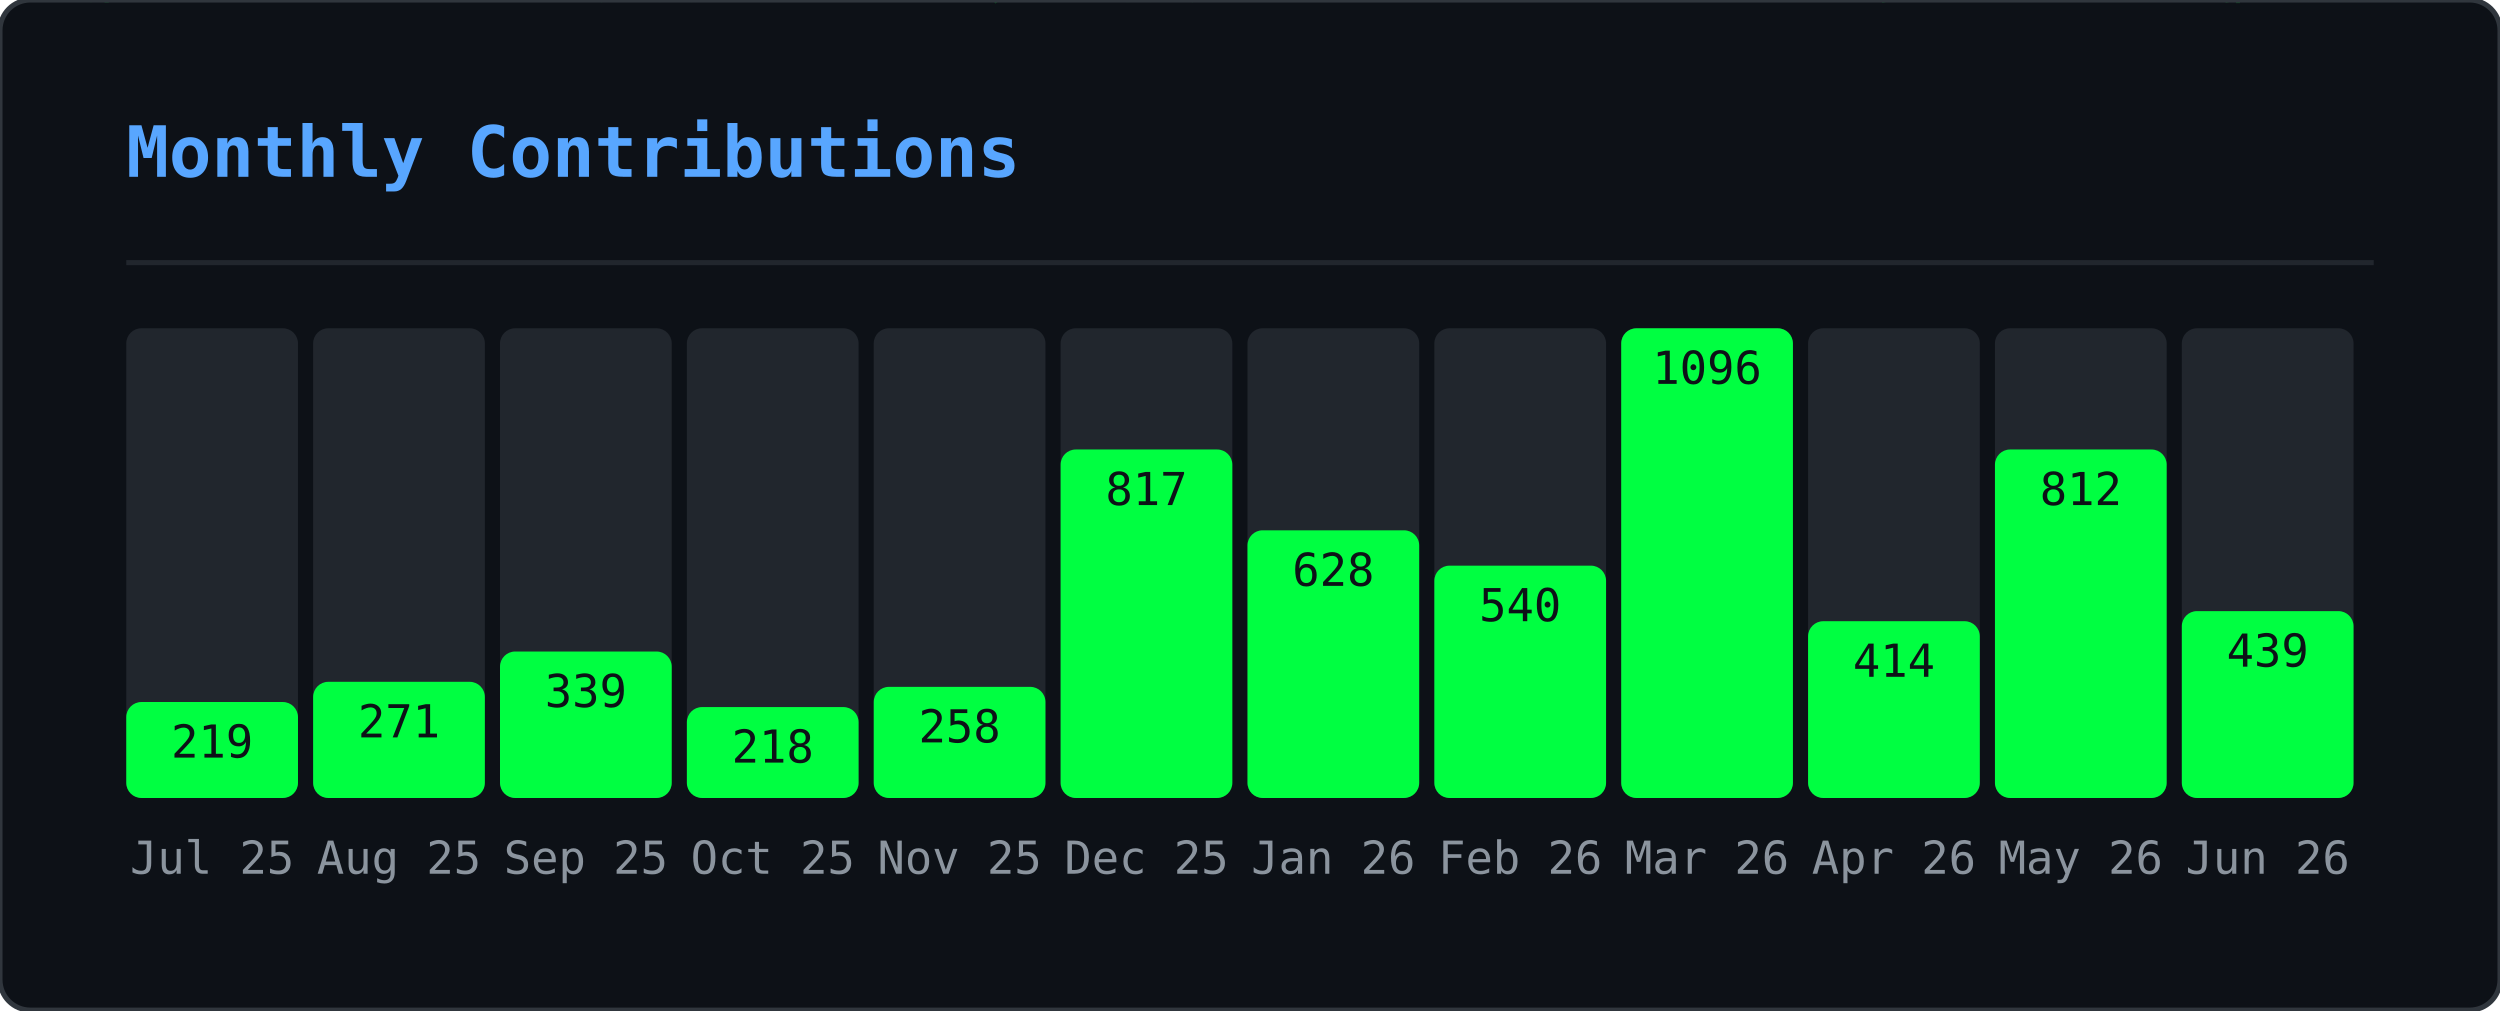
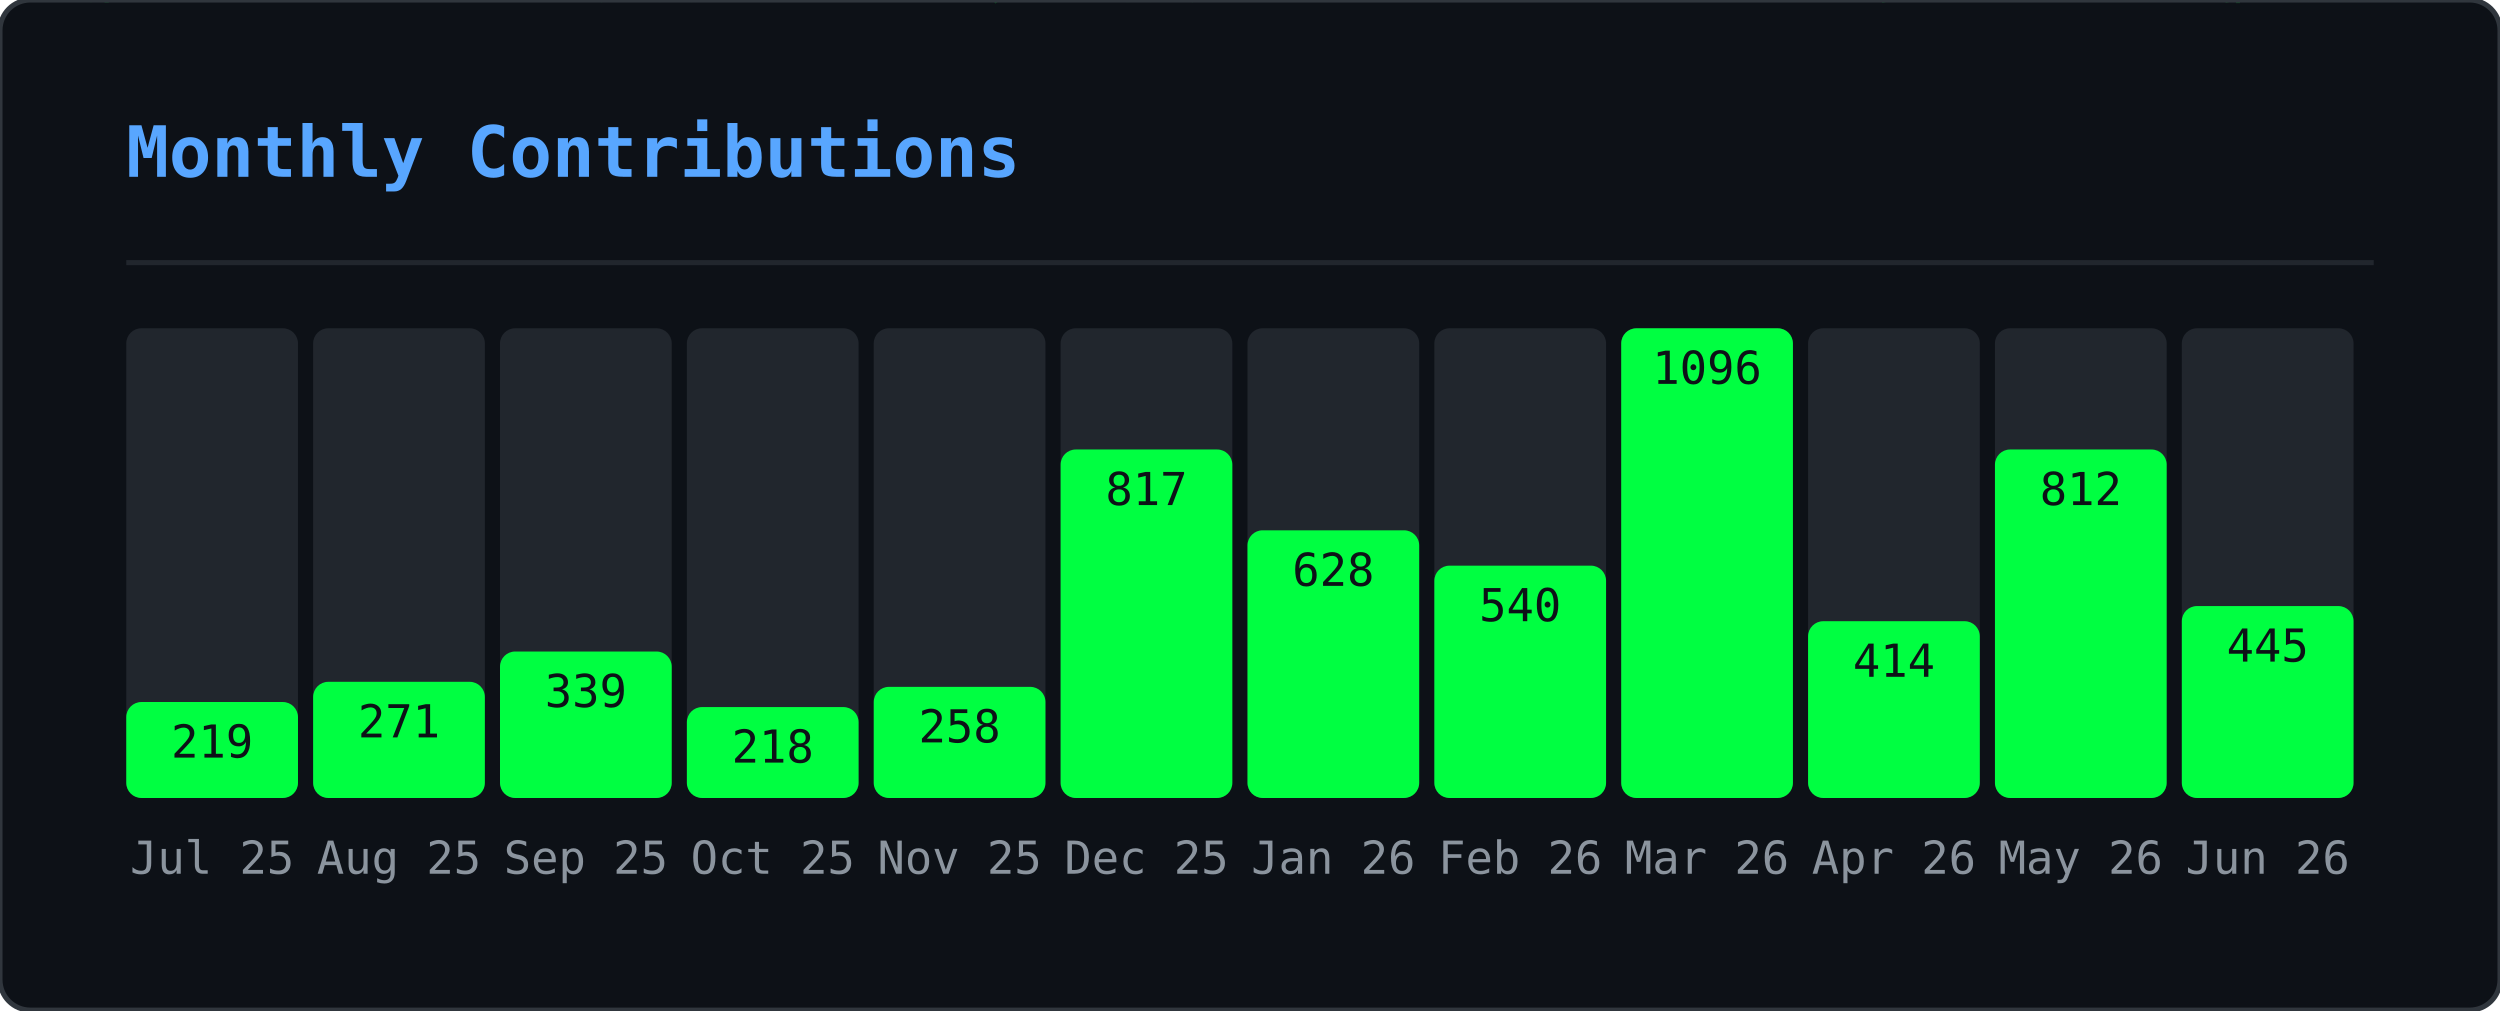
<svg xmlns="http://www.w3.org/2000/svg" width="495" height="200" viewBox="0 0 495 200">
  <defs>
    <clipPath id="gmo-clip">
      <rect width="495" height="200" rx="6" />
    </clipPath>
  </defs>
  <rect width="495" height="200" rx="6" fill="#0d1117" />
  <g clip-path="url(#gmo-clip)">
    <g opacity="0.22">
      <style>@keyframes gmo0{from{transform:translateY(-46px)}to{transform:translateY(214px)}}@keyframes gmo1{from{transform:translateY(-46px)}to{transform:translateY(214px)}}@keyframes gmo2{from{transform:translateY(-46px)}to{transform:translateY(214px)}}@keyframes gmo3{from{transform:translateY(-46px)}to{transform:translateY(214px)}}@keyframes gmo4{from{transform:translateY(-46px)}to{transform:translateY(214px)}}@keyframes gmo5{from{transform:translateY(-46px)}to{transform:translateY(214px)}}@keyframes gmo6{from{transform:translateY(-46px)}to{transform:translateY(214px)}}@keyframes gmo7{from{transform:translateY(-46px)}to{transform:translateY(214px)}}@keyframes gmo8{from{transform:translateY(-46px)}to{transform:translateY(214px)}}@keyframes gmo9{from{transform:translateY(-46px)}to{transform:translateY(214px)}}@keyframes gmo10{from{transform:translateY(-46px)}to{transform:translateY(214px)}}@keyframes gmo11{from{transform:translateY(-46px)}to{transform:translateY(214px)}}@keyframes gmo12{from{transform:translateY(-46px)}to{transform:translateY(214px)}}@keyframes gmo13{from{transform:translateY(-46px)}to{transform:translateY(214px)}}@keyframes gmo14{from{transform:translateY(-46px)}to{transform:translateY(214px)}}@keyframes gmo15{from{transform:translateY(-46px)}to{transform:translateY(214px)}}@keyframes gmo16{from{transform:translateY(-46px)}to{transform:translateY(214px)}}@keyframes gmo17{from{transform:translateY(-46px)}to{transform:translateY(214px)}}@keyframes gmo18{from{transform:translateY(-46px)}to{transform:translateY(214px)}}@keyframes gmo19{from{transform:translateY(-46px)}to{transform:translateY(214px)}}@keyframes gmo20{from{transform:translateY(-46px)}to{transform:translateY(214px)}}@keyframes gmo21{from{transform:translateY(-46px)}to{transform:translateY(214px)}}@keyframes gmo22{from{transform:translateY(-46px)}to{transform:translateY(214px)}}@keyframes gmo23{from{transform:translateY(-46px)}to{transform:translateY(214px)}}@keyframes gmo24{from{transform:translateY(-46px)}to{transform:translateY(214px)}}@keyframes gmo25{from{transform:translateY(-46px)}to{transform:translateY(214px)}}@keyframes gmo26{from{transform:translateY(-46px)}to{transform:translateY(214px)}}@keyframes gmo27{from{transform:translateY(-46px)}to{transform:translateY(214px)}}@keyframes gmo28{from{transform:translateY(-46px)}to{transform:translateY(214px)}}@keyframes gmo29{from{transform:translateY(-46px)}to{transform:translateY(214px)}}@keyframes gmo30{from{transform:translateY(-46px)}to{transform:translateY(214px)}}@keyframes gmo31{from{transform:translateY(-46px)}to{transform:translateY(214px)}}@keyframes gmo32{from{transform:translateY(-46px)}to{transform:translateY(214px)}}@keyframes gmo33{from{transform:translateY(-46px)}to{transform:translateY(214px)}}@keyframes gmo34{from{transform:translateY(-46px)}to{transform:translateY(214px)}}@keyframes gmo35{from{transform:translateY(-46px)}to{transform:translateY(214px)}}@keyframes gmo36{from{transform:translateY(-46px)}to{transform:translateY(214px)}}@keyframes gmo37{from{transform:translateY(-46px)}to{transform:translateY(214px)}}</style>
      <g style="animation:gmo0 3.17s linear infinite;animation-delay:-1.98s">
        <text x="347" y="0" font-family="monospace" font-size="12" fill="#00ff41">ｵ</text>
        <text x="347" y="-14" font-family="monospace" font-size="12" fill="#00ff41" opacity="0.75">ｹ</text>
        <text x="347" y="-28" font-family="monospace" font-size="12" fill="#00ff41" opacity="0.50">ﾙ</text>
        <text x="347" y="-42" font-family="monospace" font-size="12" fill="#00ff41" opacity="0.25">ﾝ</text>
      </g>
      <g style="animation:gmo1 2.45s linear infinite;animation-delay:-0.88s">
        <text x="370" y="0" font-family="monospace" font-size="12" fill="#00ff41">ｬ</text>
        <text x="370" y="-14" font-family="monospace" font-size="12" fill="#00ff41" opacity="0.75">ﾈ</text>
        <text x="370" y="-28" font-family="monospace" font-size="12" fill="#00ff41" opacity="0.50">ｪ</text>
        <text x="370" y="-42" font-family="monospace" font-size="12" fill="#00ff41" opacity="0.25">ﾒ</text>
      </g>
      <g style="animation:gmo2 1.54s linear infinite;animation-delay:-0.38s">
        <text x="143" y="0" font-family="monospace" font-size="12" fill="#00ff41">ｼ</text>
        <text x="143" y="-14" font-family="monospace" font-size="12" fill="#00ff41" opacity="0.75">ﾆ</text>
        <text x="143" y="-28" font-family="monospace" font-size="12" fill="#00ff41" opacity="0.50">ﾃ</text>
        <text x="143" y="-42" font-family="monospace" font-size="12" fill="#00ff41" opacity="0.25">ﾍ</text>
      </g>
      <g style="animation:gmo3 1.56s linear infinite;animation-delay:-0.33s">
        <text x="195" y="0" font-family="monospace" font-size="12" fill="#00ff41">ｯ</text>
        <text x="195" y="-14" font-family="monospace" font-size="12" fill="#00ff41" opacity="0.75">ﾃ</text>
        <text x="195" y="-28" font-family="monospace" font-size="12" fill="#00ff41" opacity="0.50">0</text>
        <text x="195" y="-42" font-family="monospace" font-size="12" fill="#00ff41" opacity="0.25">ﾐ</text>
      </g>
      <g style="animation:gmo4 2.69s linear infinite;animation-delay:-1.17s">
        <text x="23" y="0" font-family="monospace" font-size="12" fill="#00ff41">ｾ</text>
        <text x="23" y="-14" font-family="monospace" font-size="12" fill="#00ff41" opacity="0.75">3</text>
        <text x="23" y="-28" font-family="monospace" font-size="12" fill="#00ff41" opacity="0.50">ﾔ</text>
        <text x="23" y="-42" font-family="monospace" font-size="12" fill="#00ff41" opacity="0.25">ｭ</text>
      </g>
      <g style="animation:gmo5 1.52s linear infinite;animation-delay:-0.85s">
        <text x="277" y="0" font-family="monospace" font-size="12" fill="#00ff41">ｪ</text>
        <text x="277" y="-14" font-family="monospace" font-size="12" fill="#00ff41" opacity="0.75">ﾕ</text>
        <text x="277" y="-28" font-family="monospace" font-size="12" fill="#00ff41" opacity="0.50">5</text>
        <text x="277" y="-42" font-family="monospace" font-size="12" fill="#00ff41" opacity="0.25">ﾁ</text>
      </g>
      <g style="animation:gmo6 1.74s linear infinite;animation-delay:-1.14s">
        <text x="456" y="0" font-family="monospace" font-size="12" fill="#00ff41">0</text>
        <text x="456" y="-14" font-family="monospace" font-size="12" fill="#00ff41" opacity="0.75">ｬ</text>
        <text x="456" y="-28" font-family="monospace" font-size="12" fill="#00ff41" opacity="0.50">ﾗ</text>
        <text x="456" y="-42" font-family="monospace" font-size="12" fill="#00ff41" opacity="0.25">ｭ</text>
      </g>
      <g style="animation:gmo7 3.18s linear infinite;animation-delay:-3.10s">
        <text x="60" y="0" font-family="monospace" font-size="12" fill="#00ff41">9</text>
        <text x="60" y="-14" font-family="monospace" font-size="12" fill="#00ff41" opacity="0.75">ｿ</text>
        <text x="60" y="-28" font-family="monospace" font-size="12" fill="#00ff41" opacity="0.50">1</text>
        <text x="60" y="-42" font-family="monospace" font-size="12" fill="#00ff41" opacity="0.25">ﾔ</text>
      </g>
      <g style="animation:gmo8 2.71s linear infinite;animation-delay:-1.03s">
        <text x="250" y="0" font-family="monospace" font-size="12" fill="#00ff41">ﾆ</text>
        <text x="250" y="-14" font-family="monospace" font-size="12" fill="#00ff41" opacity="0.75">ｳ</text>
        <text x="250" y="-28" font-family="monospace" font-size="12" fill="#00ff41" opacity="0.50">ﾔ</text>
        <text x="250" y="-42" font-family="monospace" font-size="12" fill="#00ff41" opacity="0.25">ｶ</text>
      </g>
      <g style="animation:gmo9 2.04s linear infinite;animation-delay:-2.01s">
        <text x="69" y="0" font-family="monospace" font-size="12" fill="#00ff41">ﾑ</text>
        <text x="69" y="-14" font-family="monospace" font-size="12" fill="#00ff41" opacity="0.75">0</text>
        <text x="69" y="-28" font-family="monospace" font-size="12" fill="#00ff41" opacity="0.50">ﾜ</text>
        <text x="69" y="-42" font-family="monospace" font-size="12" fill="#00ff41" opacity="0.25">ｾ</text>
      </g>
      <g style="animation:gmo10 2.79s linear infinite;animation-delay:-1.46s">
        <text x="434" y="0" font-family="monospace" font-size="12" fill="#00ff41">ﾐ</text>
        <text x="434" y="-14" font-family="monospace" font-size="12" fill="#00ff41" opacity="0.75">ﾐ</text>
        <text x="434" y="-28" font-family="monospace" font-size="12" fill="#00ff41" opacity="0.50">ｨ</text>
        <text x="434" y="-42" font-family="monospace" font-size="12" fill="#00ff41" opacity="0.25">ｱ</text>
      </g>
      <g style="animation:gmo11 2.20s linear infinite;animation-delay:-1.15s">
        <text x="128" y="0" font-family="monospace" font-size="12" fill="#00ff41">ﾔ</text>
        <text x="128" y="-14" font-family="monospace" font-size="12" fill="#00ff41" opacity="0.75">ﾈ</text>
        <text x="128" y="-28" font-family="monospace" font-size="12" fill="#00ff41" opacity="0.50">ｺ</text>
        <text x="128" y="-42" font-family="monospace" font-size="12" fill="#00ff41" opacity="0.25">ﾏ</text>
      </g>
      <g style="animation:gmo12 1.68s linear infinite;animation-delay:-0.15s">
        <text x="16" y="0" font-family="monospace" font-size="12" fill="#00ff41">ｦ</text>
        <text x="16" y="-14" font-family="monospace" font-size="12" fill="#00ff41" opacity="0.75">ｹ</text>
        <text x="16" y="-28" font-family="monospace" font-size="12" fill="#00ff41" opacity="0.50">9</text>
        <text x="16" y="-42" font-family="monospace" font-size="12" fill="#00ff41" opacity="0.25">ﾂ</text>
      </g>
      <g style="animation:gmo13 2.59s linear infinite;animation-delay:-1.86s">
        <text x="211" y="0" font-family="monospace" font-size="12" fill="#00ff41">6</text>
        <text x="211" y="-14" font-family="monospace" font-size="12" fill="#00ff41" opacity="0.75">7</text>
        <text x="211" y="-28" font-family="monospace" font-size="12" fill="#00ff41" opacity="0.50">3</text>
        <text x="211" y="-42" font-family="monospace" font-size="12" fill="#00ff41" opacity="0.25">ｹ</text>
      </g>
      <g style="animation:gmo14 2.60s linear infinite;animation-delay:-0.65s">
        <text x="346" y="0" font-family="monospace" font-size="12" fill="#00ff41">ｶ</text>
        <text x="346" y="-14" font-family="monospace" font-size="12" fill="#00ff41" opacity="0.75">3</text>
        <text x="346" y="-28" font-family="monospace" font-size="12" fill="#00ff41" opacity="0.50">ｮ</text>
        <text x="346" y="-42" font-family="monospace" font-size="12" fill="#00ff41" opacity="0.25">ｼ</text>
      </g>
      <g style="animation:gmo15 2.37s linear infinite;animation-delay:-0.49s">
        <text x="70" y="0" font-family="monospace" font-size="12" fill="#00ff41">7</text>
        <text x="70" y="-14" font-family="monospace" font-size="12" fill="#00ff41" opacity="0.75">0</text>
        <text x="70" y="-28" font-family="monospace" font-size="12" fill="#00ff41" opacity="0.50">ﾊ</text>
        <text x="70" y="-42" font-family="monospace" font-size="12" fill="#00ff41" opacity="0.25">ﾔ</text>
      </g>
      <g style="animation:gmo16 1.89s linear infinite;animation-delay:-0.64s">
        <text x="421" y="0" font-family="monospace" font-size="12" fill="#00ff41">ﾁ</text>
        <text x="421" y="-14" font-family="monospace" font-size="12" fill="#00ff41" opacity="0.75">8</text>
        <text x="421" y="-28" font-family="monospace" font-size="12" fill="#00ff41" opacity="0.50">ﾓ</text>
        <text x="421" y="-42" font-family="monospace" font-size="12" fill="#00ff41" opacity="0.25">ﾘ</text>
      </g>
      <g style="animation:gmo17 1.82s linear infinite;animation-delay:-0.95s">
        <text x="117" y="0" font-family="monospace" font-size="12" fill="#00ff41">ﾗ</text>
        <text x="117" y="-14" font-family="monospace" font-size="12" fill="#00ff41" opacity="0.75">ｴ</text>
        <text x="117" y="-28" font-family="monospace" font-size="12" fill="#00ff41" opacity="0.50">ｯ</text>
        <text x="117" y="-42" font-family="monospace" font-size="12" fill="#00ff41" opacity="0.25">ﾍ</text>
      </g>
      <g style="animation:gmo18 2.63s linear infinite;animation-delay:-1.87s">
        <text x="274" y="0" font-family="monospace" font-size="12" fill="#00ff41">ﾚ</text>
        <text x="274" y="-14" font-family="monospace" font-size="12" fill="#00ff41" opacity="0.75">ﾐ</text>
        <text x="274" y="-28" font-family="monospace" font-size="12" fill="#00ff41" opacity="0.50">ｶ</text>
        <text x="274" y="-42" font-family="monospace" font-size="12" fill="#00ff41" opacity="0.25">0</text>
      </g>
      <g style="animation:gmo19 2.65s linear infinite;animation-delay:-1.13s">
        <text x="438" y="0" font-family="monospace" font-size="12" fill="#00ff41">ｬ</text>
        <text x="438" y="-14" font-family="monospace" font-size="12" fill="#00ff41" opacity="0.75">ﾇ</text>
        <text x="438" y="-28" font-family="monospace" font-size="12" fill="#00ff41" opacity="0.50">ｶ</text>
        <text x="438" y="-42" font-family="monospace" font-size="12" fill="#00ff41" opacity="0.25">ﾖ</text>
      </g>
      <g style="animation:gmo20 2.58s linear infinite;animation-delay:-0.10s">
        <text x="220" y="0" font-family="monospace" font-size="12" fill="#00ff41">ｲ</text>
        <text x="220" y="-14" font-family="monospace" font-size="12" fill="#00ff41" opacity="0.75">ﾜ</text>
        <text x="220" y="-28" font-family="monospace" font-size="12" fill="#00ff41" opacity="0.50">8</text>
        <text x="220" y="-42" font-family="monospace" font-size="12" fill="#00ff41" opacity="0.25">ﾜ</text>
      </g>
      <g style="animation:gmo21 3.19s linear infinite;animation-delay:-2.81s">
        <text x="157" y="0" font-family="monospace" font-size="12" fill="#00ff41">ﾎ</text>
        <text x="157" y="-14" font-family="monospace" font-size="12" fill="#00ff41" opacity="0.75">ﾎ</text>
        <text x="157" y="-28" font-family="monospace" font-size="12" fill="#00ff41" opacity="0.50">ﾝ</text>
        <text x="157" y="-42" font-family="monospace" font-size="12" fill="#00ff41" opacity="0.25">ﾐ</text>
      </g>
      <g style="animation:gmo22 2.13s linear infinite;animation-delay:-1.11s">
        <text x="243" y="0" font-family="monospace" font-size="12" fill="#00ff41">6</text>
        <text x="243" y="-14" font-family="monospace" font-size="12" fill="#00ff41" opacity="0.75">ｧ</text>
        <text x="243" y="-28" font-family="monospace" font-size="12" fill="#00ff41" opacity="0.50">ﾕ</text>
        <text x="243" y="-42" font-family="monospace" font-size="12" fill="#00ff41" opacity="0.25">ﾛ</text>
      </g>
      <g style="animation:gmo23 2.82s linear infinite;animation-delay:-2.46s">
        <text x="136" y="0" font-family="monospace" font-size="12" fill="#00ff41">ｱ</text>
        <text x="136" y="-14" font-family="monospace" font-size="12" fill="#00ff41" opacity="0.75">3</text>
        <text x="136" y="-28" font-family="monospace" font-size="12" fill="#00ff41" opacity="0.50">5</text>
        <text x="136" y="-42" font-family="monospace" font-size="12" fill="#00ff41" opacity="0.25">ﾄ</text>
      </g>
      <g style="animation:gmo24 2.59s linear infinite;animation-delay:-1.04s">
        <text x="259" y="0" font-family="monospace" font-size="12" fill="#00ff41">8</text>
        <text x="259" y="-14" font-family="monospace" font-size="12" fill="#00ff41" opacity="0.75">ﾀ</text>
        <text x="259" y="-28" font-family="monospace" font-size="12" fill="#00ff41" opacity="0.50">ｻ</text>
        <text x="259" y="-42" font-family="monospace" font-size="12" fill="#00ff41" opacity="0.25">ﾘ</text>
      </g>
      <g style="animation:gmo25 3.12s linear infinite;animation-delay:-0.27s">
        <text x="233" y="0" font-family="monospace" font-size="12" fill="#00ff41">ｷ</text>
        <text x="233" y="-14" font-family="monospace" font-size="12" fill="#00ff41" opacity="0.75">ﾍ</text>
        <text x="233" y="-28" font-family="monospace" font-size="12" fill="#00ff41" opacity="0.50">ﾁ</text>
        <text x="233" y="-42" font-family="monospace" font-size="12" fill="#00ff41" opacity="0.25">ｪ</text>
      </g>
      <g style="animation:gmo26 2.75s linear infinite;animation-delay:-0.30s">
        <text x="382" y="0" font-family="monospace" font-size="12" fill="#00ff41">ｭ</text>
        <text x="382" y="-14" font-family="monospace" font-size="12" fill="#00ff41" opacity="0.75">3</text>
        <text x="382" y="-28" font-family="monospace" font-size="12" fill="#00ff41" opacity="0.50">ﾗ</text>
        <text x="382" y="-42" font-family="monospace" font-size="12" fill="#00ff41" opacity="0.25">ﾂ</text>
      </g>
      <g style="animation:gmo27 2.43s linear infinite;animation-delay:-0.93s">
        <text x="135" y="0" font-family="monospace" font-size="12" fill="#00ff41">ﾌ</text>
        <text x="135" y="-14" font-family="monospace" font-size="12" fill="#00ff41" opacity="0.75">ﾀ</text>
        <text x="135" y="-28" font-family="monospace" font-size="12" fill="#00ff41" opacity="0.50">ｩ</text>
        <text x="135" y="-42" font-family="monospace" font-size="12" fill="#00ff41" opacity="0.25">ﾗ</text>
      </g>
      <g style="animation:gmo28 1.82s linear infinite;animation-delay:-1.45s">
        <text x="292" y="0" font-family="monospace" font-size="12" fill="#00ff41">ｴ</text>
        <text x="292" y="-14" font-family="monospace" font-size="12" fill="#00ff41" opacity="0.75">ﾏ</text>
        <text x="292" y="-28" font-family="monospace" font-size="12" fill="#00ff41" opacity="0.50">ｼ</text>
        <text x="292" y="-42" font-family="monospace" font-size="12" fill="#00ff41" opacity="0.25">ｱ</text>
      </g>
      <g style="animation:gmo29 2.70s linear infinite;animation-delay:-0.09s">
        <text x="226" y="0" font-family="monospace" font-size="12" fill="#00ff41">ｸ</text>
        <text x="226" y="-14" font-family="monospace" font-size="12" fill="#00ff41" opacity="0.75">ﾍ</text>
        <text x="226" y="-28" font-family="monospace" font-size="12" fill="#00ff41" opacity="0.50">ﾏ</text>
        <text x="226" y="-42" font-family="monospace" font-size="12" fill="#00ff41" opacity="0.25">ﾇ</text>
      </g>
      <g style="animation:gmo30 2.38s linear infinite;animation-delay:-0.91s">
        <text x="359" y="0" font-family="monospace" font-size="12" fill="#00ff41">ｽ</text>
        <text x="359" y="-14" font-family="monospace" font-size="12" fill="#00ff41" opacity="0.75">ｹ</text>
        <text x="359" y="-28" font-family="monospace" font-size="12" fill="#00ff41" opacity="0.50">ｳ</text>
        <text x="359" y="-42" font-family="monospace" font-size="12" fill="#00ff41" opacity="0.25">ｪ</text>
      </g>
      <g style="animation:gmo31 2.02s linear infinite;animation-delay:-1.07s">
        <text x="440" y="0" font-family="monospace" font-size="12" fill="#00ff41">ｨ</text>
        <text x="440" y="-14" font-family="monospace" font-size="12" fill="#00ff41" opacity="0.75">ｶ</text>
        <text x="440" y="-28" font-family="monospace" font-size="12" fill="#00ff41" opacity="0.50">ｲ</text>
        <text x="440" y="-42" font-family="monospace" font-size="12" fill="#00ff41" opacity="0.25">0</text>
      </g>
      <g style="animation:gmo32 2.12s linear infinite;animation-delay:-0.56s">
        <text x="300" y="0" font-family="monospace" font-size="12" fill="#00ff41">ﾂ</text>
        <text x="300" y="-14" font-family="monospace" font-size="12" fill="#00ff41" opacity="0.75">ｻ</text>
        <text x="300" y="-28" font-family="monospace" font-size="12" fill="#00ff41" opacity="0.50">ｭ</text>
        <text x="300" y="-42" font-family="monospace" font-size="12" fill="#00ff41" opacity="0.25">ｬ</text>
      </g>
      <g style="animation:gmo33 2.94s linear infinite;animation-delay:-0.60s">
        <text x="350" y="0" font-family="monospace" font-size="12" fill="#00ff41">1</text>
        <text x="350" y="-14" font-family="monospace" font-size="12" fill="#00ff41" opacity="0.75">ﾓ</text>
        <text x="350" y="-28" font-family="monospace" font-size="12" fill="#00ff41" opacity="0.50">8</text>
        <text x="350" y="-42" font-family="monospace" font-size="12" fill="#00ff41" opacity="0.25">4</text>
      </g>
      <g style="animation:gmo34 1.56s linear infinite;animation-delay:-0.30s">
        <text x="230" y="0" font-family="monospace" font-size="12" fill="#00ff41">1</text>
        <text x="230" y="-14" font-family="monospace" font-size="12" fill="#00ff41" opacity="0.75">ﾝ</text>
        <text x="230" y="-28" font-family="monospace" font-size="12" fill="#00ff41" opacity="0.50">ｭ</text>
        <text x="230" y="-42" font-family="monospace" font-size="12" fill="#00ff41" opacity="0.25">ﾘ</text>
      </g>
      <g style="animation:gmo35 1.82s linear infinite;animation-delay:-1.61s">
        <text x="24" y="0" font-family="monospace" font-size="12" fill="#00ff41">7</text>
        <text x="24" y="-14" font-family="monospace" font-size="12" fill="#00ff41" opacity="0.75">ｲ</text>
        <text x="24" y="-28" font-family="monospace" font-size="12" fill="#00ff41" opacity="0.50">ｱ</text>
        <text x="24" y="-42" font-family="monospace" font-size="12" fill="#00ff41" opacity="0.25">ｱ</text>
      </g>
      <g style="animation:gmo36 3.09s linear infinite;animation-delay:-2.58s">
        <text x="18" y="0" font-family="monospace" font-size="12" fill="#00ff41">ﾈ</text>
        <text x="18" y="-14" font-family="monospace" font-size="12" fill="#00ff41" opacity="0.75">ｿ</text>
        <text x="18" y="-28" font-family="monospace" font-size="12" fill="#00ff41" opacity="0.50">ｵ</text>
        <text x="18" y="-42" font-family="monospace" font-size="12" fill="#00ff41" opacity="0.25">ｴ</text>
      </g>
      <g style="animation:gmo37 2.82s linear infinite;animation-delay:-0.52s">
        <text x="457" y="0" font-family="monospace" font-size="12" fill="#00ff41">1</text>
        <text x="457" y="-14" font-family="monospace" font-size="12" fill="#00ff41" opacity="0.75">ｹ</text>
        <text x="457" y="-28" font-family="monospace" font-size="12" fill="#00ff41" opacity="0.50">ﾔ</text>
        <text x="457" y="-42" font-family="monospace" font-size="12" fill="#00ff41" opacity="0.25">ｴ</text>
      </g>
    </g>
  </g>
  <rect width="495" height="200" rx="6" fill="none" stroke="#30363d" stroke-width="1" />
  <text x="25" y="35" font-family="monospace" font-size="14" font-weight="600" fill="#58a6ff">Monthly Contributions</text>
  <line x1="25" y1="52" x2="470" y2="52" stroke="#21262d" stroke-width="1" />
  <rect x="25" y="65" width="34" height="93" rx="3" fill="#21262d" />
  <rect x="25" y="139" width="34" height="19" rx="3" fill="#00ff41" />
  <text x="42" y="173" text-anchor="middle" font-family="monospace" font-size="9" fill="#8b949e">Jul 25</text>
  <text x="42" y="150" text-anchor="middle" font-family="monospace" font-size="9" fill="#0d1117">219</text>
  <rect x="62" y="65" width="34" height="93" rx="3" fill="#21262d" />
  <rect x="62" y="135" width="34" height="23" rx="3" fill="#00ff41" />
  <text x="79" y="173" text-anchor="middle" font-family="monospace" font-size="9" fill="#8b949e">Aug 25</text>
  <text x="79" y="146" text-anchor="middle" font-family="monospace" font-size="9" fill="#0d1117">271</text>
  <rect x="99" y="65" width="34" height="93" rx="3" fill="#21262d" />
  <rect x="99" y="129" width="34" height="29" rx="3" fill="#00ff41" />
  <text x="116" y="173" text-anchor="middle" font-family="monospace" font-size="9" fill="#8b949e">Sep 25</text>
  <text x="116" y="140" text-anchor="middle" font-family="monospace" font-size="9" fill="#0d1117">339</text>
  <rect x="136" y="65" width="34" height="93" rx="3" fill="#21262d" />
  <rect x="136" y="140" width="34" height="18" rx="3" fill="#00ff41" />
  <text x="153" y="173" text-anchor="middle" font-family="monospace" font-size="9" fill="#8b949e">Oct 25</text>
  <text x="153" y="151" text-anchor="middle" font-family="monospace" font-size="9" fill="#0d1117">218</text>
  <rect x="173" y="65" width="34" height="93" rx="3" fill="#21262d" />
  <rect x="173" y="136" width="34" height="22" rx="3" fill="#00ff41" />
  <text x="190" y="173" text-anchor="middle" font-family="monospace" font-size="9" fill="#8b949e">Nov 25</text>
  <text x="190" y="147" text-anchor="middle" font-family="monospace" font-size="9" fill="#0d1117">258</text>
  <rect x="210" y="65" width="34" height="93" rx="3" fill="#21262d" />
  <rect x="210" y="89" width="34" height="69" rx="3" fill="#00ff41" />
  <text x="227" y="173" text-anchor="middle" font-family="monospace" font-size="9" fill="#8b949e">Dec 25</text>
  <text x="227" y="100" text-anchor="middle" font-family="monospace" font-size="9" fill="#0d1117">817</text>
  <rect x="247" y="65" width="34" height="93" rx="3" fill="#21262d" />
  <rect x="247" y="105" width="34" height="53" rx="3" fill="#00ff41" />
  <text x="264" y="173" text-anchor="middle" font-family="monospace" font-size="9" fill="#8b949e">Jan 26</text>
  <text x="264" y="116" text-anchor="middle" font-family="monospace" font-size="9" fill="#0d1117">628</text>
  <rect x="284" y="65" width="34" height="93" rx="3" fill="#21262d" />
  <rect x="284" y="112" width="34" height="46" rx="3" fill="#00ff41" />
  <text x="301" y="173" text-anchor="middle" font-family="monospace" font-size="9" fill="#8b949e">Feb 26</text>
  <text x="301" y="123" text-anchor="middle" font-family="monospace" font-size="9" fill="#0d1117">540</text>
  <rect x="321" y="65" width="34" height="93" rx="3" fill="#21262d" />
  <rect x="321" y="65" width="34" height="93" rx="3" fill="#00ff41" />
  <text x="338" y="173" text-anchor="middle" font-family="monospace" font-size="9" fill="#8b949e">Mar 26</text>
  <text x="338" y="76" text-anchor="middle" font-family="monospace" font-size="9" fill="#0d1117">1096</text>
  <rect x="358" y="65" width="34" height="93" rx="3" fill="#21262d" />
  <rect x="358" y="123" width="34" height="35" rx="3" fill="#00ff41" />
  <text x="375" y="173" text-anchor="middle" font-family="monospace" font-size="9" fill="#8b949e">Apr 26</text>
  <text x="375" y="134" text-anchor="middle" font-family="monospace" font-size="9" fill="#0d1117">414</text>
  <rect x="395" y="65" width="34" height="93" rx="3" fill="#21262d" />
  <rect x="395" y="89" width="34" height="69" rx="3" fill="#00ff41" />
  <text x="412" y="173" text-anchor="middle" font-family="monospace" font-size="9" fill="#8b949e">May 26</text>
  <text x="412" y="100" text-anchor="middle" font-family="monospace" font-size="9" fill="#0d1117">812</text>
  <rect x="432" y="65" width="34" height="93" rx="3" fill="#21262d" />
-   <rect x="432" y="121" width="34" height="37" rx="3" fill="#00ff41" />
+   <rect x="432" y="120" width="34" height="38" rx="3" fill="#00ff41" />
  <text x="449" y="173" text-anchor="middle" font-family="monospace" font-size="9" fill="#8b949e">Jun 26</text>
-   <text x="449" y="132" text-anchor="middle" font-family="monospace" font-size="9" fill="#0d1117">439</text>
+   <text x="449" y="131" text-anchor="middle" font-family="monospace" font-size="9" fill="#0d1117">445</text>
</svg>
